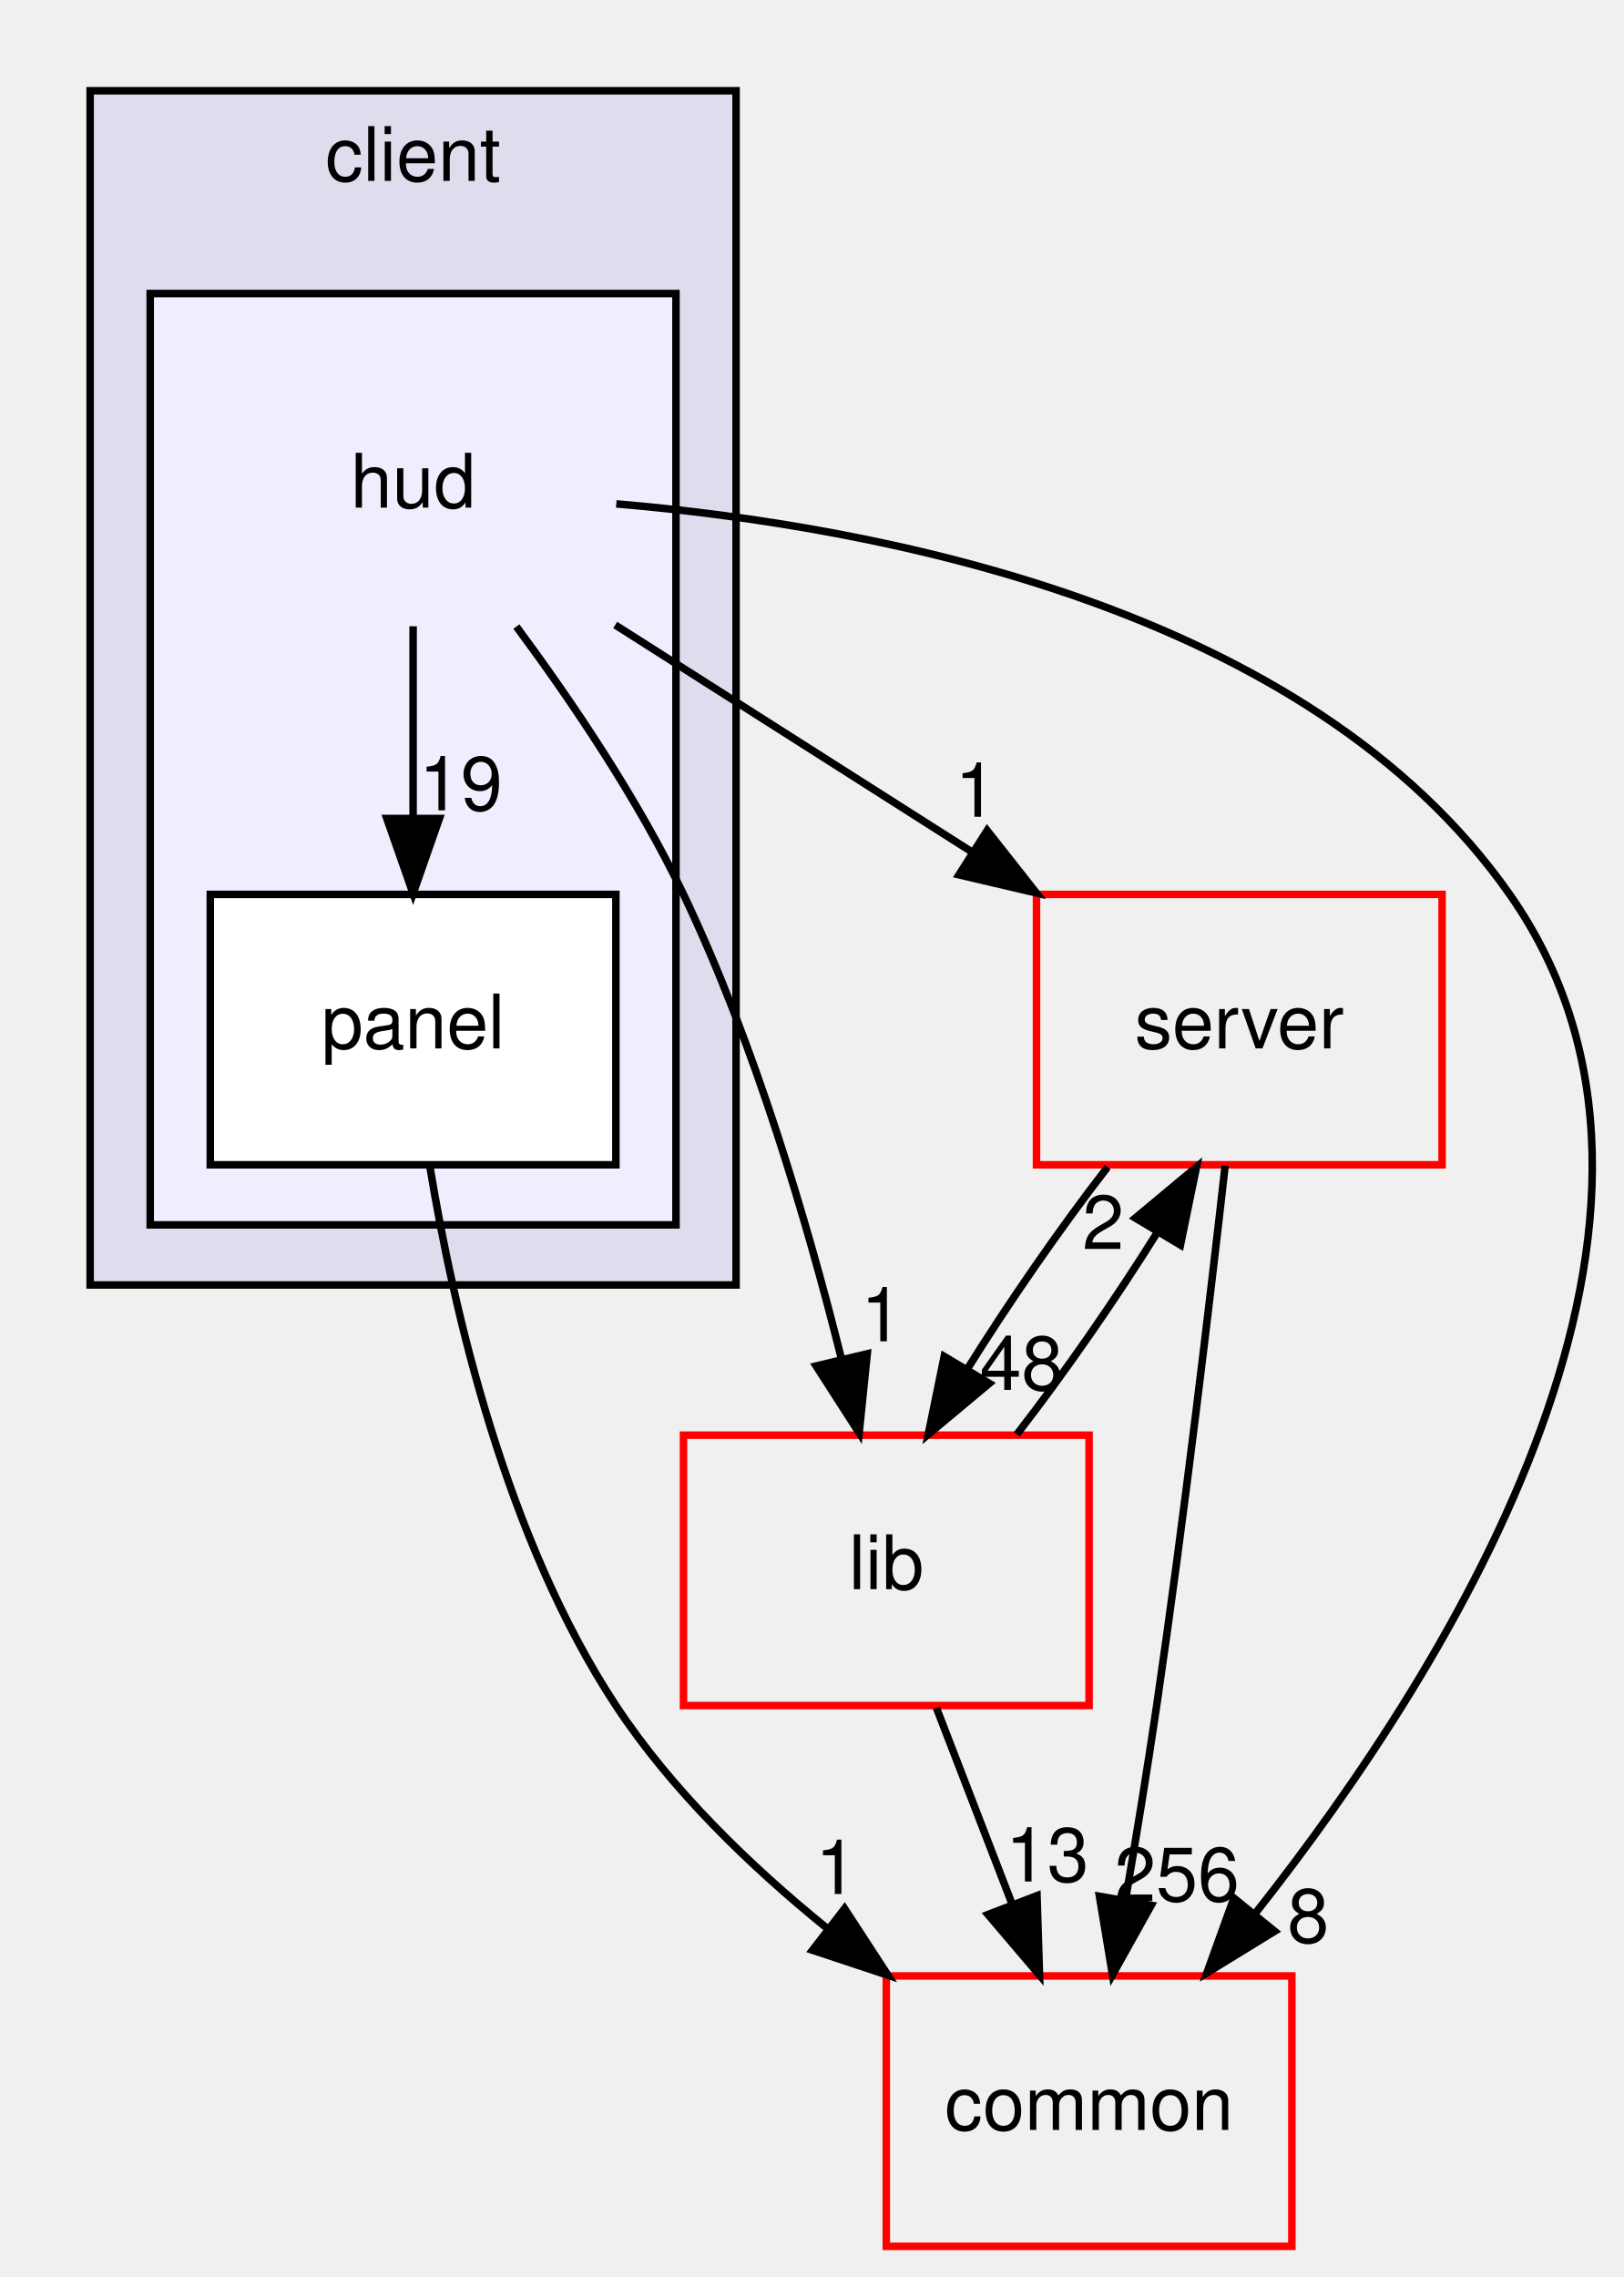
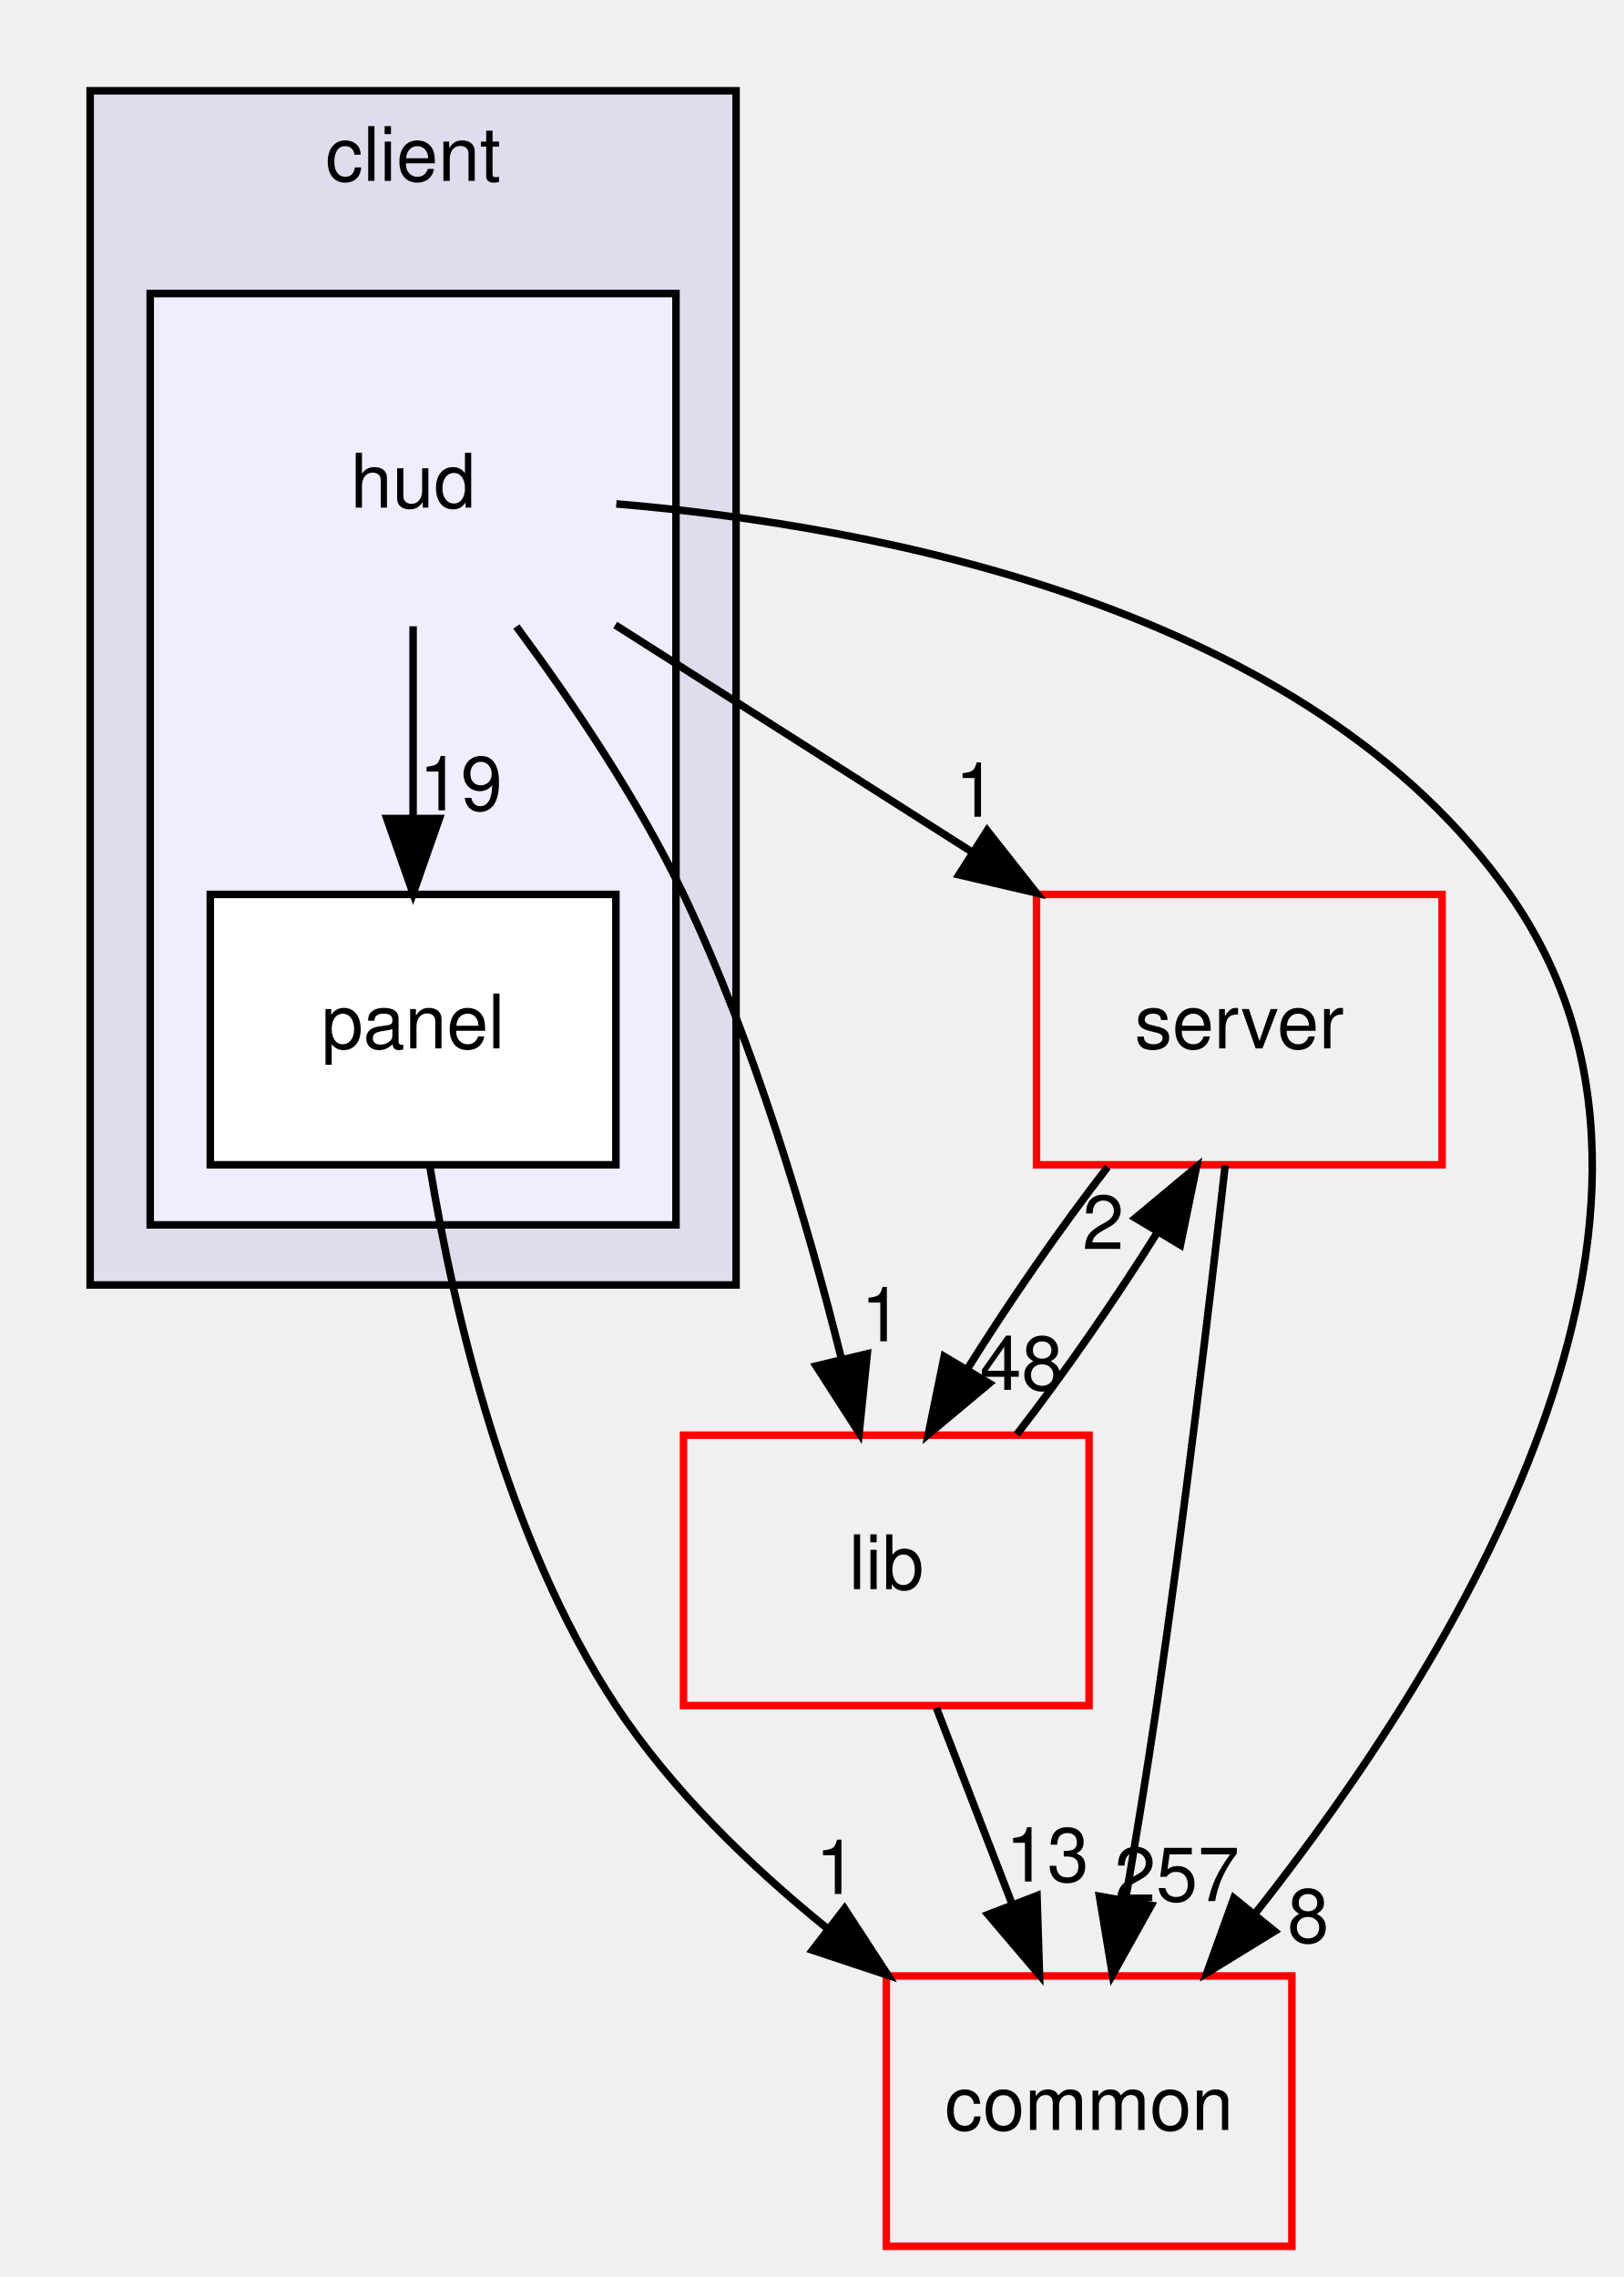
<svg xmlns="http://www.w3.org/2000/svg" xmlns:xlink="http://www.w3.org/1999/xlink" width="216pt" height="303pt" viewBox="0.00 0.00 216.12 303.00">
  <g id="graph0" class="graph" transform="scale(1 1) rotate(0) translate(4 299)">
    <g id="clust1" class="cluster">
      <g id="a_clust1">
        <a xlink:href="dir_db3a54907829b36871118d03417739cd.html" target="_top" xlink:title="client">
          <polygon fill="#ddddee" stroke="black" points="8,-128 8,-287 94,-287 94,-128 8,-128" />
          <text text-anchor="middle" x="51" y="-275" font-family="Helvetica,sans-Serif" font-size="10.00">client</text>
        </a>
      </g>
    </g>
    <g id="clust2" class="cluster">
      <g id="a_clust2">
        <a xlink:href="dir_ed4f60597e07802ebc30a81f2c583d1a.html" target="_top">
          <polygon fill="#eeeeff" stroke="black" points="16,-136 16,-260 86,-260 86,-136 16,-136" />
        </a>
      </g>
    </g>
    <g id="node1" class="node">
      <text text-anchor="middle" x="51" y="-231.5" font-family="Helvetica,sans-Serif" font-size="10.00">hud</text>
    </g>
    <g id="node2" class="node">
      <g id="a_node2">
        <a xlink:href="dir_026fecbde05aca2ce3aaca1260d474bc.html" target="_top" xlink:title="panel">
          <polygon fill="white" stroke="black" points="78,-180 24,-180 24,-144 78,-144 78,-180" />
          <text text-anchor="middle" x="51" y="-159.5" font-family="Helvetica,sans-Serif" font-size="10.00">panel</text>
        </a>
      </g>
    </g>
    <g id="edge3" class="edge">
      <path fill="none" stroke="black" d="M51,-215.697C51,-207.983 51,-198.712 51,-190.112" />
      <polygon fill="black" stroke="black" points="54.5,-190.104 51,-180.104 47.5,-190.104 54.5,-190.104" />
      <g id="a_edge3-headlabel">
        <a xlink:href="dir_000004_000030.html" target="_top" xlink:title="19">
          <text text-anchor="middle" x="57.339" y="-191.199" font-family="Helvetica,sans-Serif" font-size="10.00">19</text>
        </a>
      </g>
    </g>
    <g id="node3" class="node">
      <g id="a_node3">
        <a xlink:href="dir_41e1742e44e2de38b3bc91f993fed282.html" target="_top" xlink:title="server">
          <polygon fill="none" stroke="red" points="188,-180 134,-180 134,-144 188,-144 188,-180" />
          <text text-anchor="middle" x="161" y="-159.5" font-family="Helvetica,sans-Serif" font-size="10.00">server</text>
        </a>
      </g>
    </g>
    <g id="edge1" class="edge">
      <path fill="none" stroke="black" d="M77.909,-215.876C92.158,-206.808 109.846,-195.552 125.236,-185.759" />
      <polygon fill="black" stroke="black" points="127.43,-188.511 133.988,-180.19 123.672,-182.606 127.43,-188.511" />
      <g id="a_edge1-headlabel">
        <a xlink:href="dir_000004_000002.html" target="_top" xlink:title="1">
          <text text-anchor="middle" x="125.922" y="-190.337" font-family="Helvetica,sans-Serif" font-size="10.00">1</text>
        </a>
      </g>
    </g>
    <g id="node4" class="node">
      <g id="a_node4">
        <a xlink:href="dir_97aefd0d527b934f1d99a682da8fe6a9.html" target="_top" xlink:title="lib">
          <polygon fill="none" stroke="red" points="141,-108 87,-108 87,-72 141,-72 141,-108" />
          <text text-anchor="middle" x="114" y="-87.5" font-family="Helvetica,sans-Serif" font-size="10.00">lib</text>
        </a>
      </g>
    </g>
    <g id="edge2" class="edge">
      <path fill="none" stroke="black" d="M64.749,-215.663C72.144,-205.684 80.959,-192.647 87,-180 96.483,-160.147 103.52,-136.214 108.028,-118.169" />
      <polygon fill="black" stroke="black" points="111.467,-118.84 110.39,-108.3 104.659,-117.211 111.467,-118.84" />
      <g id="a_edge2-headlabel">
        <a xlink:href="dir_000004_000036.html" target="_top" xlink:title="1">
          <text text-anchor="middle" x="113.391" y="-120.497" font-family="Helvetica,sans-Serif" font-size="10.00">1</text>
        </a>
      </g>
    </g>
    <g id="node5" class="node">
      <g id="a_node5">
        <a xlink:href="dir_bdd9a5d540de89e9fe90efdfc6973a4f.html" target="_top" xlink:title="common">
          <polygon fill="none" stroke="red" points="168,-36 114,-36 114,-0 168,-0 168,-36" />
          <text text-anchor="middle" x="141" y="-15.5" font-family="Helvetica,sans-Serif" font-size="10.00">common</text>
        </a>
      </g>
    </g>
    <g id="edge4" class="edge">
      <path fill="none" stroke="black" d="M78.054,-231.997C112.301,-229.1 170.071,-218.423 197,-180 226.75,-137.551 189.574,-77.82 163.127,-44.327" />
      <polygon fill="black" stroke="black" points="165.708,-41.953 156.682,-36.404 160.277,-46.37 165.708,-41.953" />
      <g id="a_edge4-headlabel">
        <a xlink:href="dir_000004_000005.html" target="_top" xlink:title="8">
          <text text-anchor="middle" x="170.179" y="-40.45" font-family="Helvetica,sans-Serif" font-size="10.00">8</text>
        </a>
      </g>
    </g>
    <g id="edge9" class="edge">
      <path fill="none" stroke="black" d="M53.25,-143.689C56.357,-124.785 63.333,-94.242 78,-72 85.388,-60.796 95.832,-50.68 106.097,-42.362" />
      <polygon fill="black" stroke="black" points="108.447,-44.969 114.228,-36.09 104.172,-39.427 108.447,-44.969" />
      <g id="a_edge9-headlabel">
        <a xlink:href="dir_000030_000005.html" target="_top" xlink:title="1">
          <text text-anchor="middle" x="107.335" y="-46.913" font-family="Helvetica,sans-Serif" font-size="10.00">1</text>
        </a>
      </g>
    </g>
    <g id="edge5" class="edge">
      <path fill="none" stroke="black" d="M143.466,-143.697C137.163,-135.559 130.33,-125.689 124.723,-116.701" />
      <polygon fill="black" stroke="black" points="127.721,-114.896 119.589,-108.104 121.711,-118.485 127.721,-114.896" />
      <g id="a_edge5-headlabel">
        <a xlink:href="dir_000002_000036.html" target="_top" xlink:title="48">
          <text text-anchor="middle" x="132.002" y="-114.026" font-family="Helvetica,sans-Serif" font-size="10.00">48</text>
        </a>
      </g>
    </g>
    <g id="edge6" class="edge">
      <path fill="none" stroke="black" d="M159.12,-143.907C157.092,-125.966 153.659,-96.955 150,-72 148.762,-63.559 147.261,-54.389 145.842,-46.087" />
      <polygon fill="black" stroke="black" points="149.277,-45.407 144.115,-36.155 142.38,-46.606 149.277,-45.407" />
      <g id="a_edge6-headlabel">
-         <a xlink:href="dir_000002_000005.html" target="_top" xlink:title="256">
-           <text text-anchor="middle" x="152.69" y="-45.962" font-family="Helvetica,sans-Serif" font-size="10.00">256</text>
+         <a xlink:href="dir_000002_000005.html" target="_top" xlink:title="257">
+           <text text-anchor="middle" x="152.69" y="-45.962" font-family="Helvetica,sans-Serif" font-size="10.00">257</text>
        </a>
      </g>
    </g>
    <g id="edge7" class="edge">
      <path fill="none" stroke="black" d="M131.379,-108.104C137.674,-116.214 144.512,-126.076 150.139,-135.078" />
      <polygon fill="black" stroke="black" points="147.159,-136.914 155.298,-143.697 153.165,-133.319 147.159,-136.914" />
      <g id="a_edge7-headlabel">
        <a xlink:href="dir_000036_000002.html" target="_top" xlink:title="2">
          <text text-anchor="middle" x="142.877" y="-132.787" font-family="Helvetica,sans-Serif" font-size="10.00">2</text>
        </a>
      </g>
    </g>
    <g id="edge8" class="edge">
      <path fill="none" stroke="black" d="M120.674,-71.697C123.715,-63.813 127.383,-54.304 130.761,-45.546" />
      <polygon fill="black" stroke="black" points="134.069,-46.694 134.403,-36.104 127.538,-44.175 134.069,-46.694" />
      <g id="a_edge8-headlabel">
        <a xlink:href="dir_000036_000005.html" target="_top" xlink:title="13">
          <text text-anchor="middle" x="135.425" y="-48.569" font-family="Helvetica,sans-Serif" font-size="10.00">13</text>
        </a>
      </g>
    </g>
  </g>
</svg>
